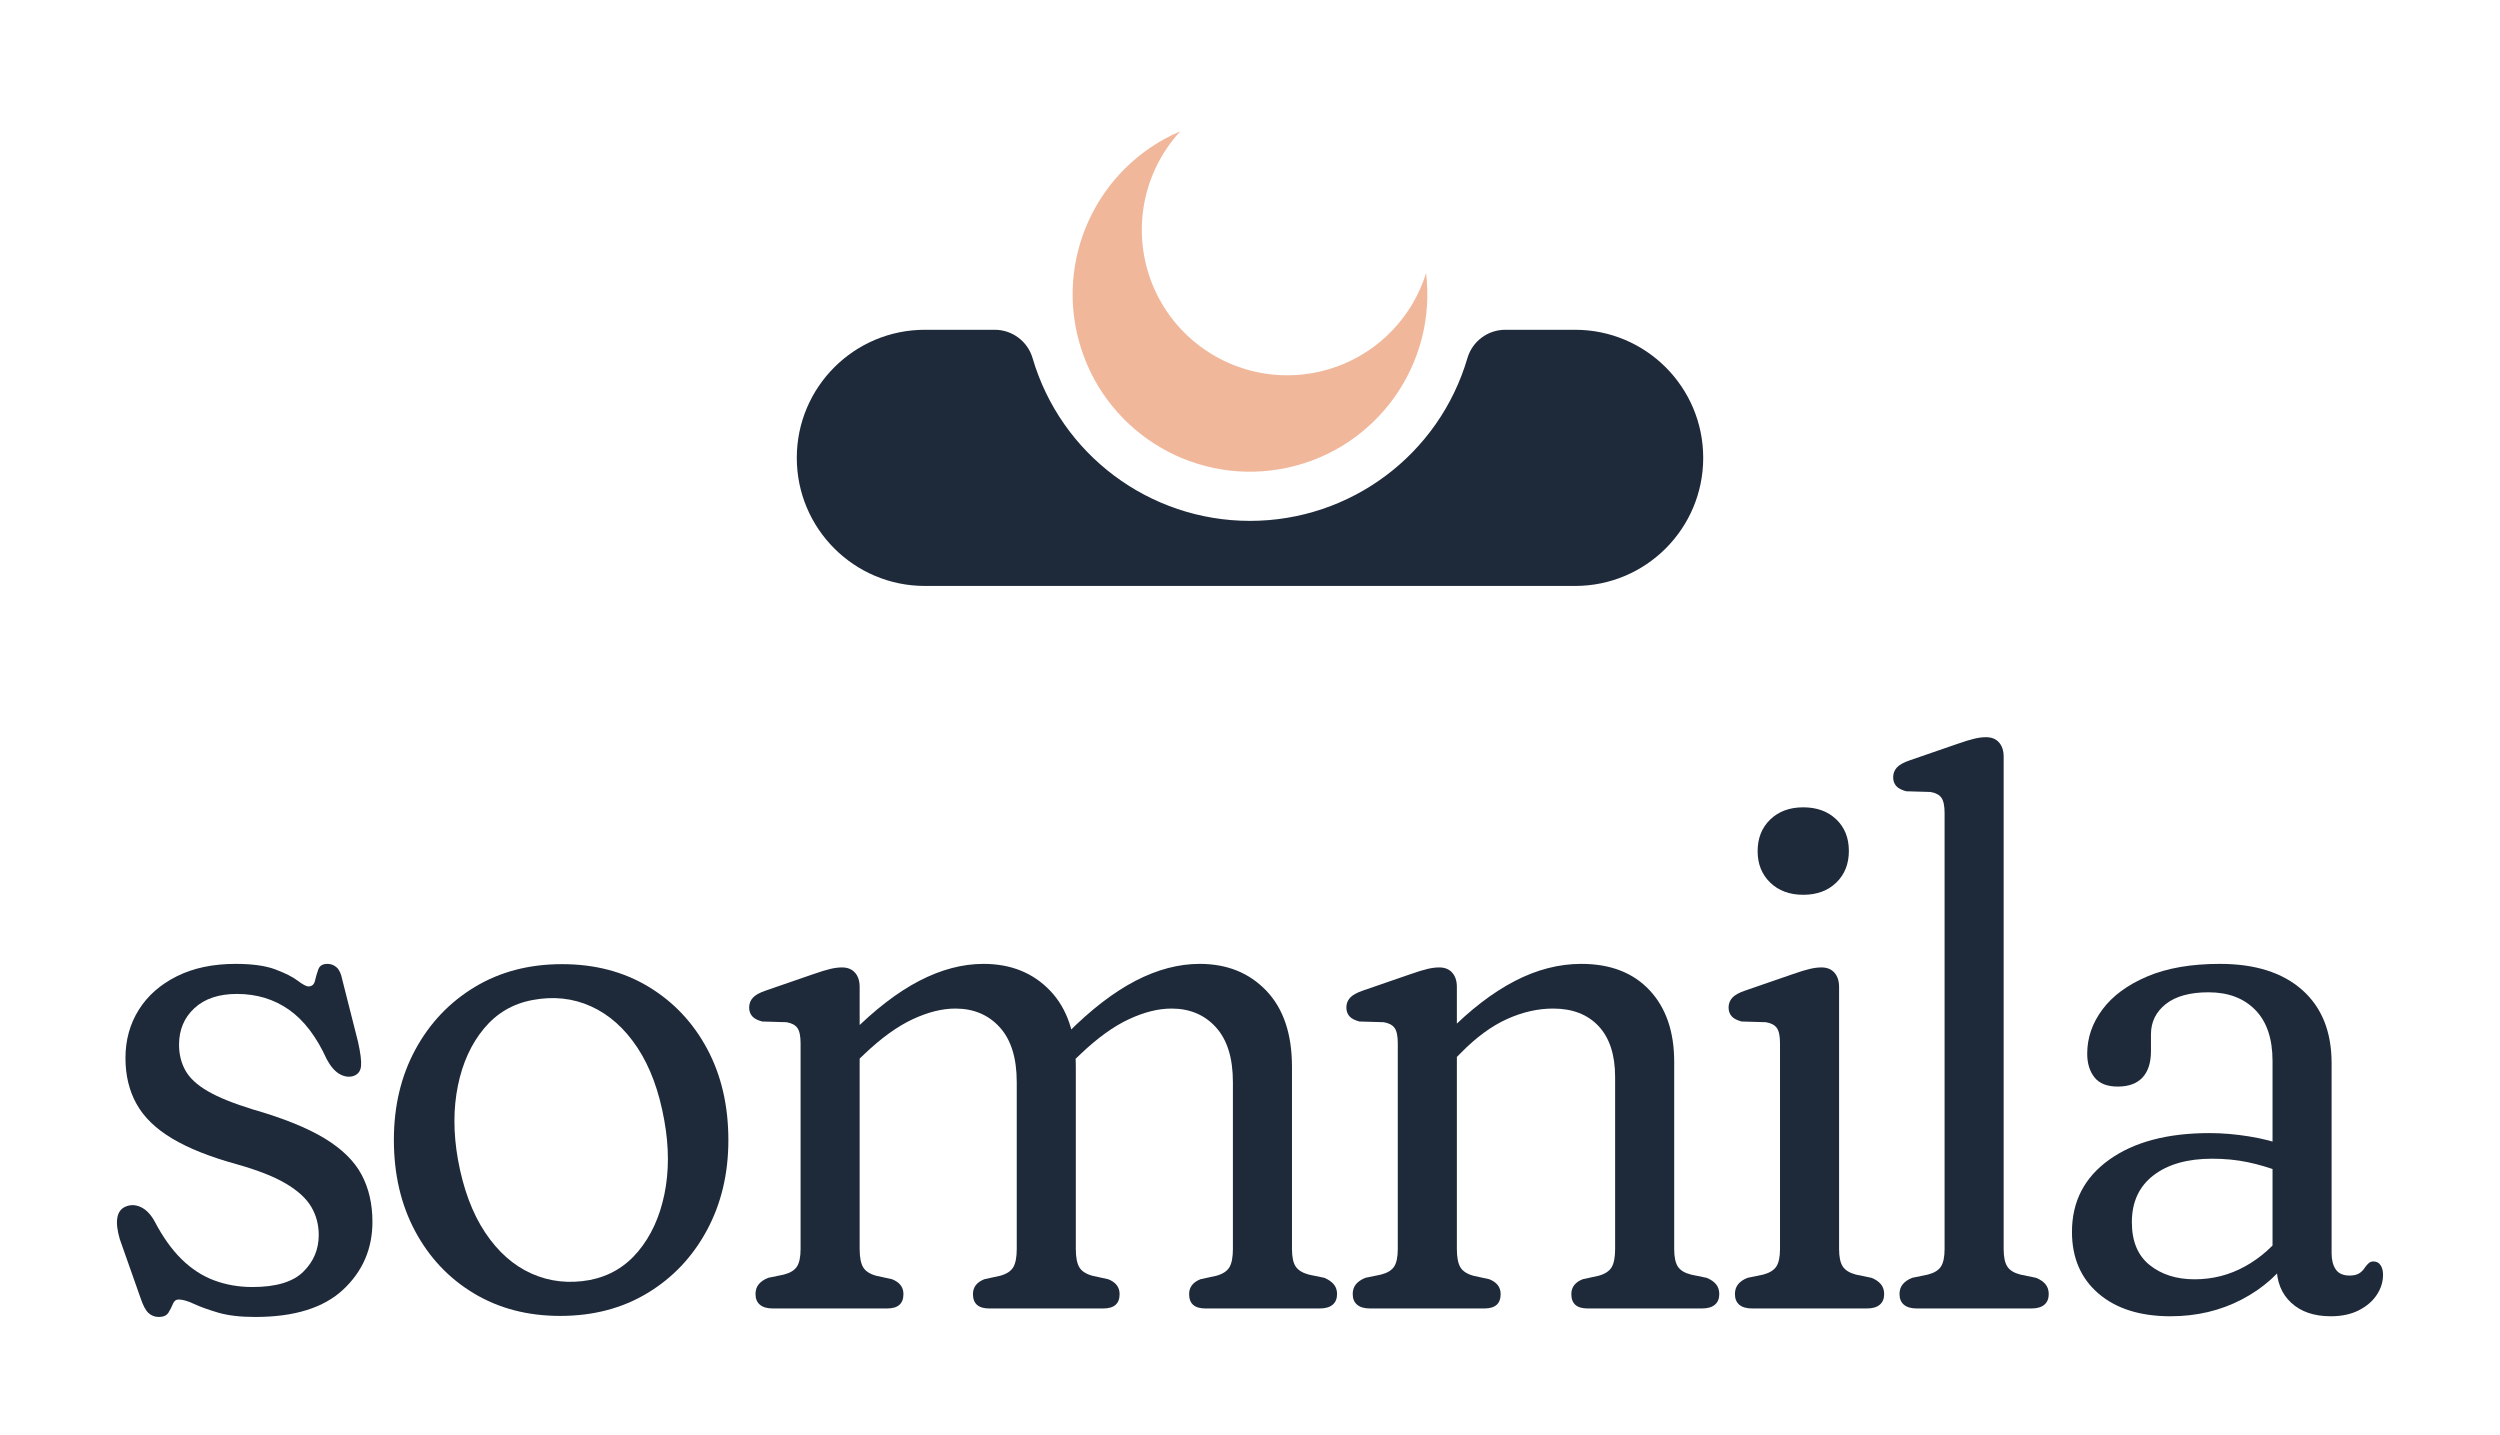
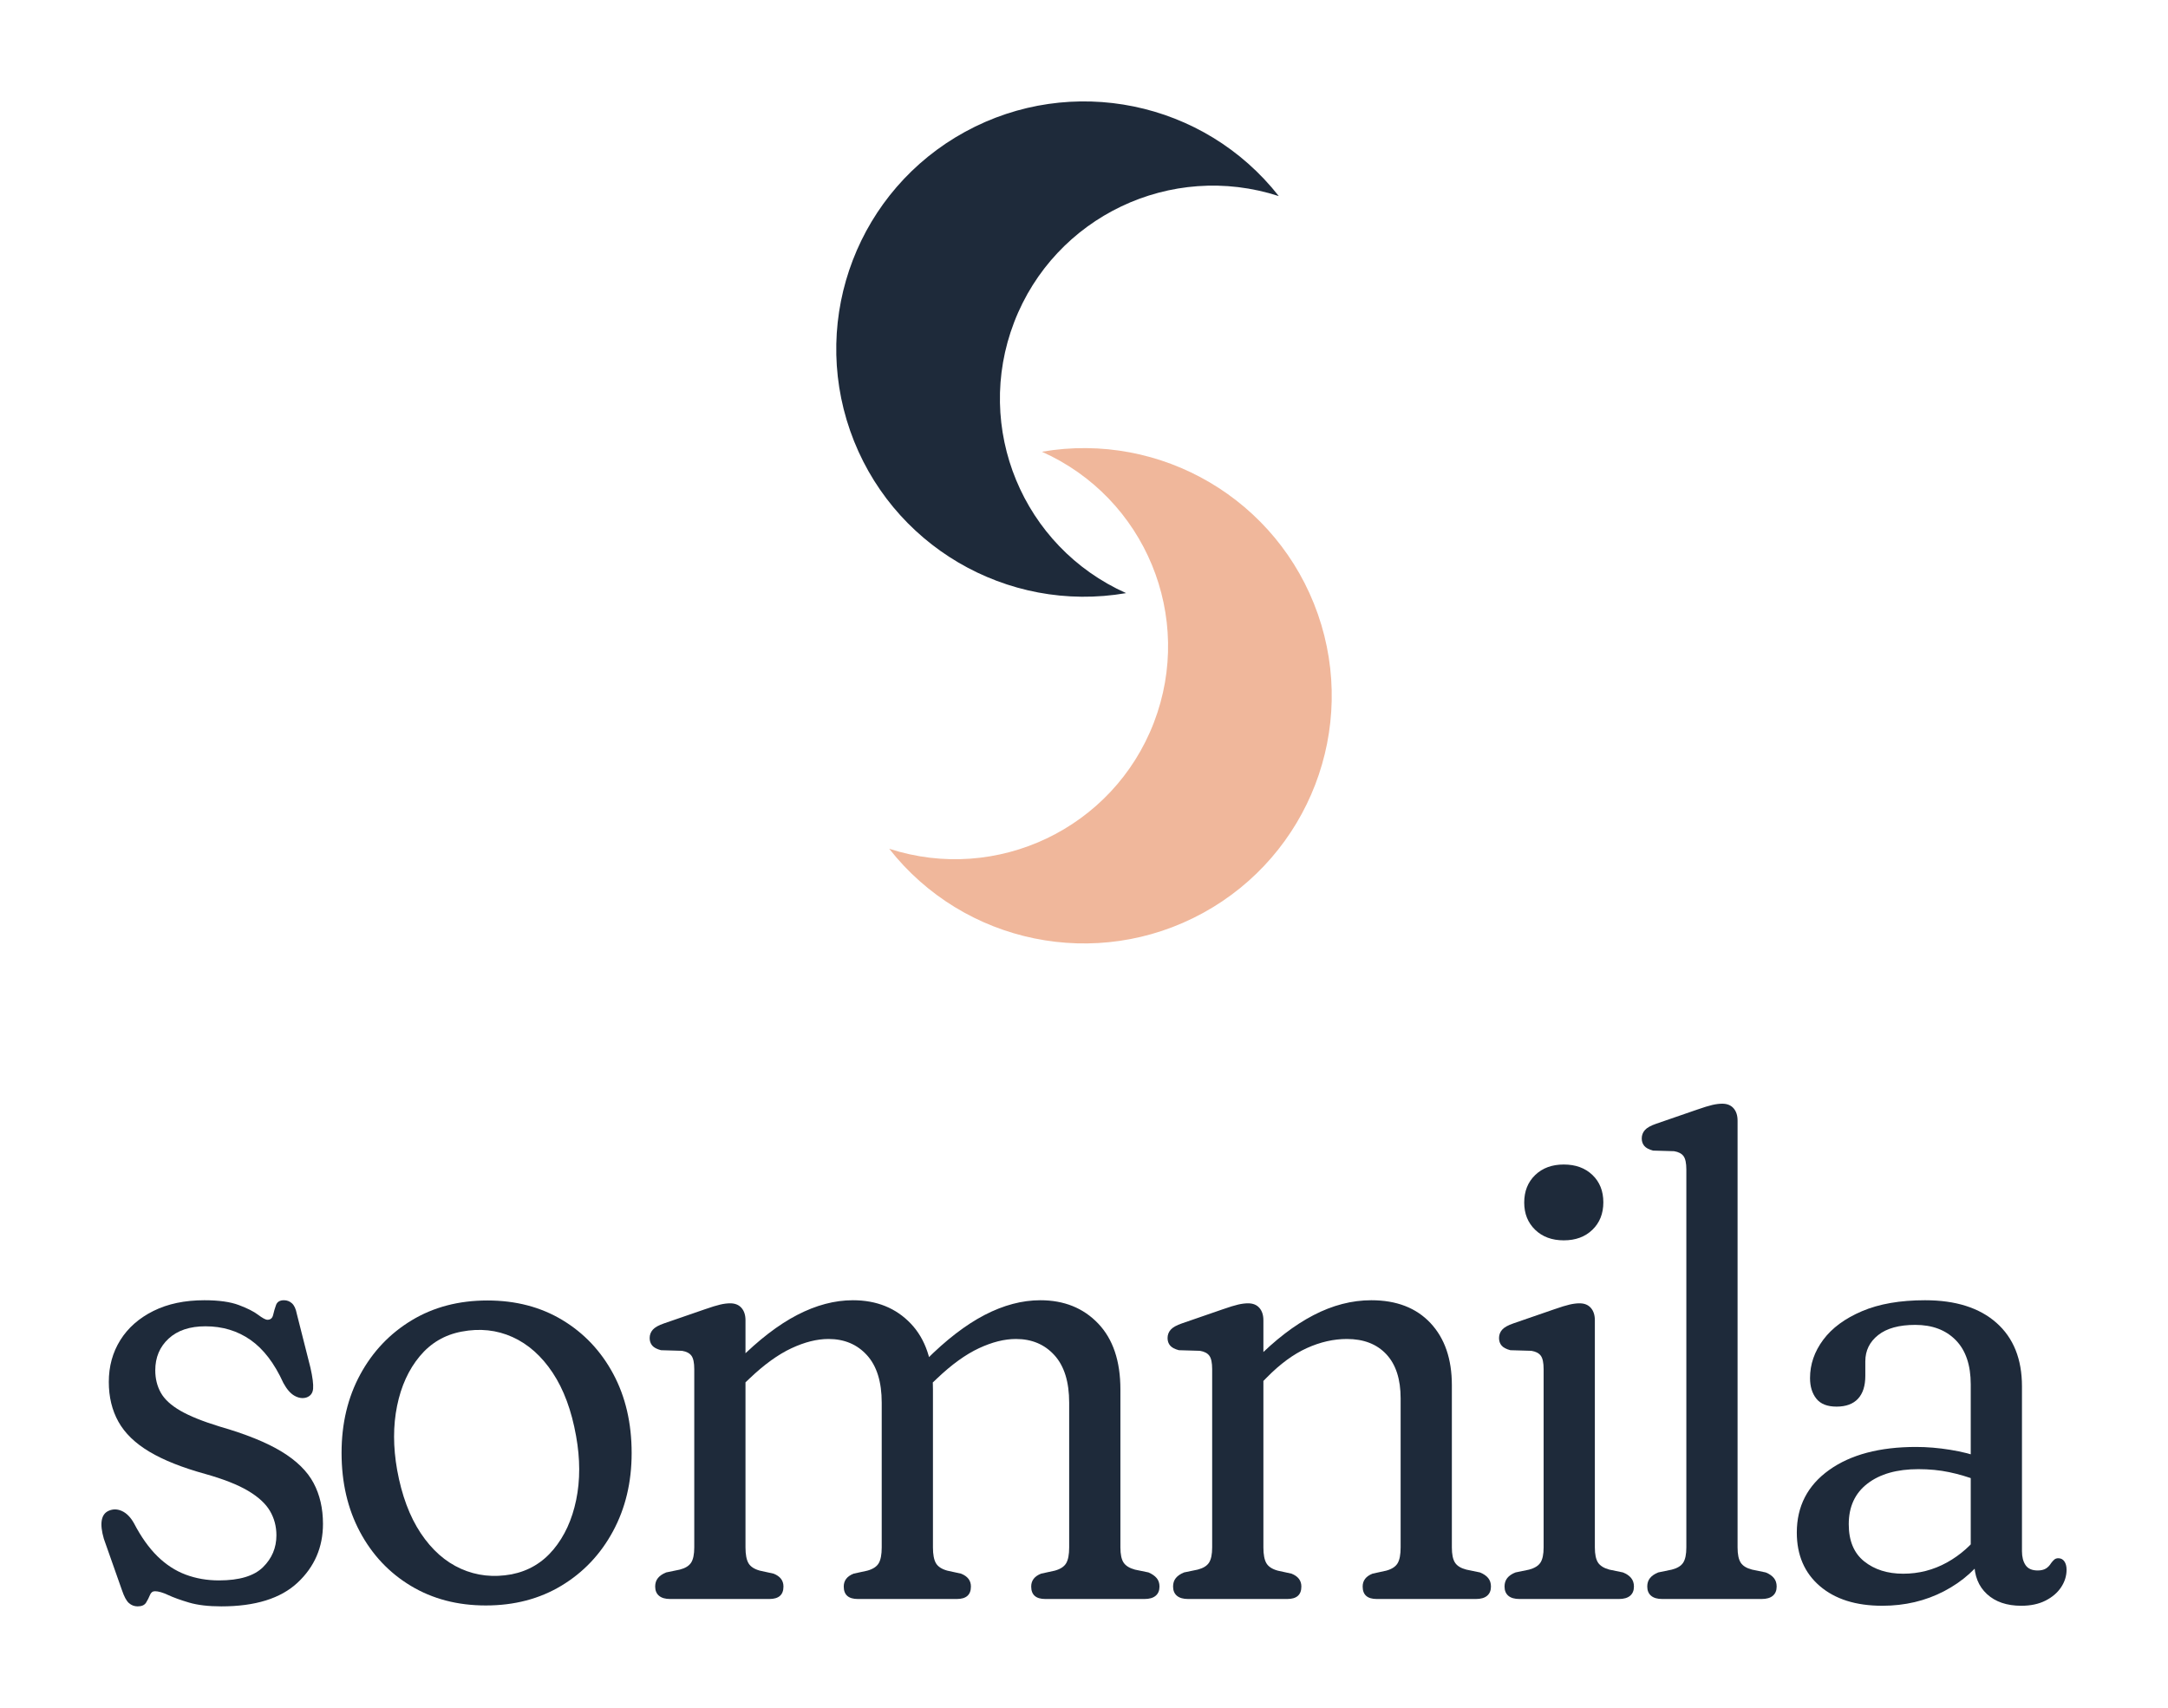
- <svg xmlns="http://www.w3.org/2000/svg" viewBox="-300.00 -3355.91 6411.90 3677.91">
-   <g transform="translate(1743.57,-3055.91) scale(25.2691) translate(-4.00,-32.40)">
-     <path d="M17.00,54.00 L24.09,54.00 A4,4 0 0 1 27.93,56.87 A23.00,23.00 0 0 0 72.07,56.87 A4,4 0 0 1 75.91,54.00 L83.00,54.00 A13.00,13.00 0 0 1 83.00,80.00 L17.00,80.00 A13.00,13.00 0 0 1 17.00,54.00 Z" fill="#1E2A3A" />
-     <path d="M67.87,48.25 A18,18 0 1 1 42.93,33.85 A14.76,14.76 0 1 0 67.87,48.25 Z" fill="#F0B79B" />
+ <svg xmlns="http://www.w3.org/2000/svg" viewBox="-300.00 -4730.14 6411.90 5052.14">
+   <g transform="translate(2173.35,-4430.14) scale(33.3) translate(-28.00,-12.60)">
+     <path d="M46.26,43.72 A22,22 0 1 1 32.70,78.99 A18.92,18.92 0 0 0 46.26,43.72 Z" fill="#F0B79B" />
+     <path d="M53.74,56.28 A22,22 0 1 1 67.30,21.01 A18.92,18.92 0 0 0 53.74,56.28 Z" fill="#1E2A3A" />
  </g>
  <g fill="#1E2A3A" transform="translate(-50.30,0.00)">
    <path d="M357.906 -806.697Q288.408 -806.697 248.959 -770.248Q209.51 -733.8 209.51 -676.502Q209.51 -639.704 225.81 -610.405Q242.109 -581.106 283.458 -557.157Q324.806 -533.208 399.504 -510.309Q516.207 -476.708 582.958 -436.158Q649.709 -395.607 677.61 -343.257Q705.51 -290.906 705.51 -222.205Q705.51 -118.602 630.459 -48.401Q555.407 21.8 404.904 21.8Q347.504 21.8 309.554 10.6Q271.604 -0.6 247.604 -11.8Q223.604 -23 208.603 -23Q198.302 -23 193.802 -11.8Q189.301 -0.6 182.4 10.6Q175.5 21.8 157.399 21.8Q142.599 21.8 131.548 12Q120.497 2.199 110.997 -26.102L57.399 -178.197Q47.699 -211.699 51.199 -232.501Q54.7 -253.303 71.602 -260.904Q90.903 -269.504 111.154 -260.154Q131.406 -250.803 146.307 -224.502Q178.007 -163.603 216.007 -126.354Q254.006 -89.104 299.605 -72.055Q345.204 -55.005 397.903 -55.005Q488.399 -55.005 528.098 -94.104Q567.797 -133.202 567.797 -188.3Q567.797 -227.899 548.747 -260.397Q529.698 -292.896 483.949 -320.045Q438.2 -347.194 357.102 -369.994Q255.001 -398.193 192.05 -435.744Q129.099 -473.294 100.598 -524.345Q72.097 -575.396 72.097 -642.097Q72.097 -711.499 106.198 -765.95Q140.3 -820.401 204.001 -852.102Q267.703 -883.802 354.805 -883.802Q418.605 -883.802 456.505 -869.603Q494.405 -855.403 513.755 -840.703Q533.105 -826.003 541.405 -826.003Q554.906 -826.003 558.206 -840.703Q561.507 -855.403 566.658 -869.603Q571.809 -883.802 590.009 -883.802Q603.71 -883.802 613.76 -874.702Q623.811 -865.601 628.011 -844L668.409 -684.403Q678.009 -641.902 676.309 -622.05Q674.608 -602.199 656.207 -595.999Q639.606 -591.099 621.605 -601.049Q603.604 -611.0 588.402 -639.001Q548.902 -726 491.303 -766.348Q433.704 -806.697 357.906 -806.697Z" />
    <path d="M1191.904 -883.102Q1317.505 -883.102 1413.556 -825.202Q1509.607 -767.302 1564.007 -665.852Q1618.408 -564.401 1618.408 -431.701Q1618.408 -302.601 1563.257 -200.401Q1508.107 -98.201 1411.006 -39.55Q1313.905 19.1 1187.003 19.1Q1061.701 19.1 965.5 -38.8Q869.3 -96.7 814.899 -198.501Q760.499 -300.301 760.499 -432.302Q760.499 -562.401 815.649 -664.102Q870.8 -765.802 967.901 -824.452Q1065.002 -883.102 1191.904 -883.102ZM1263.203 -73.007Q1338.2 -87.706 1387.247 -146.604Q1436.295 -205.503 1454.343 -292.951Q1472.392 -380.399 1454.091 -482.099Q1433.991 -595.299 1384.792 -669.397Q1335.594 -743.496 1265.947 -774.946Q1196.3 -806.395 1115.703 -790.996Q1040.707 -776.996 991.659 -718.098Q942.612 -659.2 924.713 -571.401Q906.815 -483.603 924.815 -381.903Q945.216 -269.004 994.614 -194.755Q1044.013 -120.506 1113.66 -89.407Q1183.307 -58.307 1263.203 -73.007Z" />
    <path d="M1955.112 -824.601V-152.608Q1955.112 -120.906 1964.012 -105.806Q1972.911 -90.706 1997.51 -83.906L2038.208 -75.005Q2067.409 -63.504 2067.409 -36.903Q2067.409 0.0 2025.606 0.0H1732.502Q1710.601 0.0 1699.3 -9.601Q1687.999 -19.202 1687.999 -36.903Q1687.999 -51.904 1696.199 -62.005Q1704.399 -72.105 1720.5 -78.606L1760.598 -86.906Q1784.897 -93.106 1794.246 -107.456Q1803.596 -121.807 1803.596 -152.608V-680.191Q1803.596 -707.992 1795.396 -719.443Q1787.196 -730.893 1767.396 -734.193L1705.2 -735.994Q1686.8 -740.794 1679.25 -749.795Q1671.699 -758.795 1671.699 -771.896Q1671.699 -786.197 1681.0 -796.698Q1690.301 -807.199 1714.402 -815.399L1834.606 -856.902Q1864.607 -867.402 1880.658 -871.053Q1896.709 -874.703 1909.81 -874.703Q1931.411 -874.703 1943.262 -861.152Q1955.112 -847.602 1955.112 -824.601ZM1933.211 -620.096 1892.81 -665.699 1933.609 -705.999Q2024.311 -796.902 2108.162 -840.352Q2192.012 -883.802 2272.712 -883.802Q2378.013 -883.802 2443.763 -814.902Q2509.512 -746.001 2509.512 -620.0V-152.608Q2509.512 -120.906 2518.412 -105.806Q2527.312 -90.706 2551.911 -83.906L2592.609 -75.005Q2621.809 -63.504 2621.809 -36.903Q2621.809 0.0 2580.007 0.0H2287.502Q2245.7 0.0 2245.7 -36.903Q2245.7 -63.504 2274.9 -75.005L2315.598 -83.906Q2340.197 -90.706 2349.097 -105.806Q2357.997 -120.906 2357.997 -152.608V-580.696Q2357.997 -673.094 2314.448 -721.142Q2270.9 -769.191 2200.502 -769.191Q2149.703 -769.191 2090.956 -741.742Q2032.208 -714.293 1967.511 -652.696ZM2487.612 -620.096 2447.21 -665.699 2488.01 -705.999Q2578.712 -796.902 2662.562 -840.352Q2746.413 -883.802 2827.113 -883.802Q2932.413 -883.802 2998.163 -814.902Q3063.913 -746.001 3063.913 -620.0V-152.608Q3063.913 -121.807 3073.413 -107.606Q3082.912 -93.406 3106.911 -86.906L3147.009 -78.606Q3162.81 -71.805 3171.16 -61.855Q3179.51 -51.904 3179.51 -36.903Q3179.51 -19.202 3168.209 -9.601Q3156.908 0.0 3135.007 0.0H2841.903Q2800.1 0.0 2800.1 -36.903Q2800.1 -63.504 2829.301 -75.005L2869.999 -83.906Q2894.598 -90.706 2903.497 -105.806Q2912.397 -120.906 2912.397 -152.608V-580.696Q2912.397 -673.094 2868.849 -721.142Q2825.3 -769.191 2754.902 -769.191Q2704.104 -769.191 2645.356 -741.742Q2586.608 -714.293 2521.911 -652.696Z" />
    <path d="M3486.812 -824.601V-152.608Q3486.812 -120.906 3495.712 -105.806Q3504.611 -90.706 3529.21 -83.906L3569.908 -75.005Q3599.109 -63.504 3599.109 -36.903Q3599.109 0.0 3557.306 0.0H3264.202Q3242.301 0.0 3231 -9.601Q3219.699 -19.202 3219.699 -36.903Q3219.699 -51.904 3227.899 -62.005Q3236.099 -72.105 3252.2 -78.606L3292.298 -86.906Q3316.597 -93.106 3325.946 -107.456Q3335.296 -121.807 3335.296 -152.608V-680.191Q3335.296 -707.992 3327.096 -719.443Q3318.896 -730.893 3299.096 -734.193L3236.9 -735.994Q3218.5 -740.794 3210.95 -749.795Q3203.399 -758.795 3203.399 -771.896Q3203.399 -786.197 3212.7 -796.698Q3222 -807.199 3246.102 -815.399L3366.306 -856.902Q3396.307 -867.402 3412.358 -871.053Q3428.409 -874.703 3441.51 -874.703Q3463.111 -874.703 3474.962 -861.152Q3486.812 -847.602 3486.812 -824.601ZM3464.911 -622.896 3424.51 -668.499 3464.609 -708.799Q3550.012 -795.502 3635.012 -839.652Q3720.013 -883.802 3805.912 -883.802Q3917.713 -883.802 3980.963 -816.302Q4044.213 -748.801 4044.213 -632.599V-152.608Q4044.213 -121.807 4053.563 -107.456Q4062.912 -93.106 4087.211 -86.906L4127.309 -78.606Q4143.41 -72.105 4151.61 -62.005Q4159.81 -51.904 4159.81 -36.903Q4159.81 -19.202 4148.509 -9.601Q4137.208 0.0 4115.307 0.0H3822.203Q3780.4 0.0 3780.4 -36.903Q3780.4 -63.504 3809.601 -75.005L3850.299 -83.906Q3874.898 -90.706 3883.797 -105.806Q3892.697 -120.906 3892.697 -152.608V-593.295Q3892.697 -678.693 3850.448 -723.942Q3808.2 -769.191 3733.702 -769.191Q3674.904 -769.191 3615.356 -742.242Q3555.809 -715.293 3497.111 -655.496Z" />
    <path d="M4467.112 -824.601V-152.608Q4467.112 -122.107 4476.462 -107.756Q4485.812 -93.406 4510.111 -86.906L4550.208 -78.606Q4566.009 -72.405 4574.359 -62.155Q4582.709 -51.904 4582.709 -36.903Q4582.709 -19.202 4571.408 -9.601Q4560.108 0.0 4538.207 0.0H4244.502Q4222.301 0.0 4211.15 -9.601Q4199.999 -19.202 4199.999 -36.903Q4199.999 -51.904 4208.199 -62.155Q4216.399 -72.405 4232.5 -78.606L4272.598 -86.906Q4296.897 -93.406 4306.246 -107.756Q4315.596 -122.107 4315.596 -152.608V-680.191Q4315.596 -707.992 4307.396 -719.443Q4299.196 -730.893 4279.396 -734.193L4217.2 -735.994Q4198.8 -740.794 4191.25 -749.795Q4183.699 -758.795 4183.699 -771.896Q4183.699 -786.197 4193.0 -796.698Q4202.301 -807.199 4226.402 -815.399L4346.606 -856.902Q4376.607 -867.402 4392.658 -871.053Q4408.709 -874.703 4421.81 -874.703Q4443.411 -874.703 4455.262 -861.152Q4467.112 -847.602 4467.112 -824.601ZM4375.205 -1060.994Q4322.802 -1060.994 4290.5 -1092.246Q4258.198 -1123.497 4258.198 -1172.8Q4258.198 -1222.803 4290.5 -1254.055Q4322.802 -1285.306 4375.205 -1285.306Q4427.608 -1285.306 4459.91 -1254.405Q4492.212 -1223.503 4492.212 -1173.5Q4492.212 -1123.497 4459.91 -1092.246Q4427.608 -1060.994 4375.205 -1060.994Z" />
    <path d="M4889.212 -1415.101V-152.608Q4889.212 -121.807 4898.562 -107.456Q4907.912 -93.106 4932.211 -86.906L4972.309 -78.606Q4988.409 -72.105 4996.609 -62.005Q5004.81 -51.904 5004.81 -36.903Q5004.81 -19.202 4993.509 -9.601Q4982.208 0.0 4960.307 0.0H4666.602Q4644.701 0.0 4633.4 -9.601Q4622.099 -19.202 4622.099 -36.903Q4622.099 -51.904 4630.3 -62.005Q4638.5 -72.105 4654.6 -78.606L4694.698 -86.906Q4718.997 -93.106 4728.347 -107.456Q4737.697 -121.807 4737.697 -152.608V-1270.692Q4737.697 -1298.492 4729.497 -1309.943Q4721.297 -1321.393 4701.497 -1324.694L4639.301 -1326.494Q4620.9 -1331.295 4613.35 -1340.295Q4605.8 -1349.296 4605.8 -1362.396Q4605.8 -1376.698 4615.1 -1387.198Q4624.401 -1397.699 4648.502 -1405.9L4768.706 -1447.402Q4798.708 -1457.903 4814.759 -1461.553Q4830.81 -1465.203 4843.91 -1465.203Q4865.511 -1465.203 4877.362 -1451.652Q4889.212 -1438.102 4889.212 -1415.101Z" />
    <path d="M5589.298 -108.204V-133.404L5578.796 -141.003V-634.705Q5578.796 -720.501 5534.548 -765.699Q5490.3 -810.898 5414.703 -810.898Q5343.207 -810.898 5305.109 -780.799Q5267.01 -750.7 5267.01 -703.002V-660.202Q5267.01 -615.6 5245.308 -592.348Q5223.606 -569.097 5182.003 -569.097Q5140.8 -569.097 5122.148 -592.648Q5103.497 -616.199 5103.497 -653.601Q5103.497 -714.401 5142.498 -766.801Q5181.499 -819.202 5257.401 -851.502Q5333.303 -883.802 5443.706 -883.802Q5579.31 -883.802 5654.811 -817.002Q5730.312 -750.202 5730.312 -629.001V-141.408Q5730.312 -115.809 5741.011 -100.109Q5751.711 -84.41 5776.711 -84.41Q5791.31 -84.41 5800.61 -89.859Q5809.91 -95.309 5816.61 -106.309Q5820.91 -112.109 5825.66 -116.359Q5830.41 -120.608 5837.71 -120.608Q5849.311 -120.608 5855.761 -111.208Q5862.211 -101.807 5862.211 -86.606Q5862.211 -59.205 5846.161 -34.904Q5830.11 -10.602 5800.058 4.699Q5770.006 20.0 5728.204 20.0Q5664.202 20.0 5626.75 -14.551Q5589.298 -49.102 5589.298 -108.204ZM5064.397 -196.501Q5064.397 -313.202 5159.849 -381.503Q5255.3 -449.803 5417.102 -449.803Q5466.101 -449.803 5518.55 -441.303Q5570.999 -432.804 5609.798 -417.904L5596.596 -351.101Q5557.498 -366.301 5515.1 -375.2Q5472.702 -384.1 5423.904 -384.1Q5329.008 -384.1 5273.511 -341.501Q5218.013 -298.902 5218.013 -221.304Q5218.013 -147.906 5263.661 -111.357Q5309.31 -74.808 5379.108 -74.808Q5448.304 -74.808 5508.302 -107.956Q5568.299 -141.105 5610.996 -199.401L5632.296 -141.898Q5582.697 -66.199 5499.997 -23.099Q5417.298 20.0 5317.198 20.0Q5200.198 20.0 5132.298 -38.4Q5064.397 -96.801 5064.397 -196.501Z" />
  </g>
</svg>
